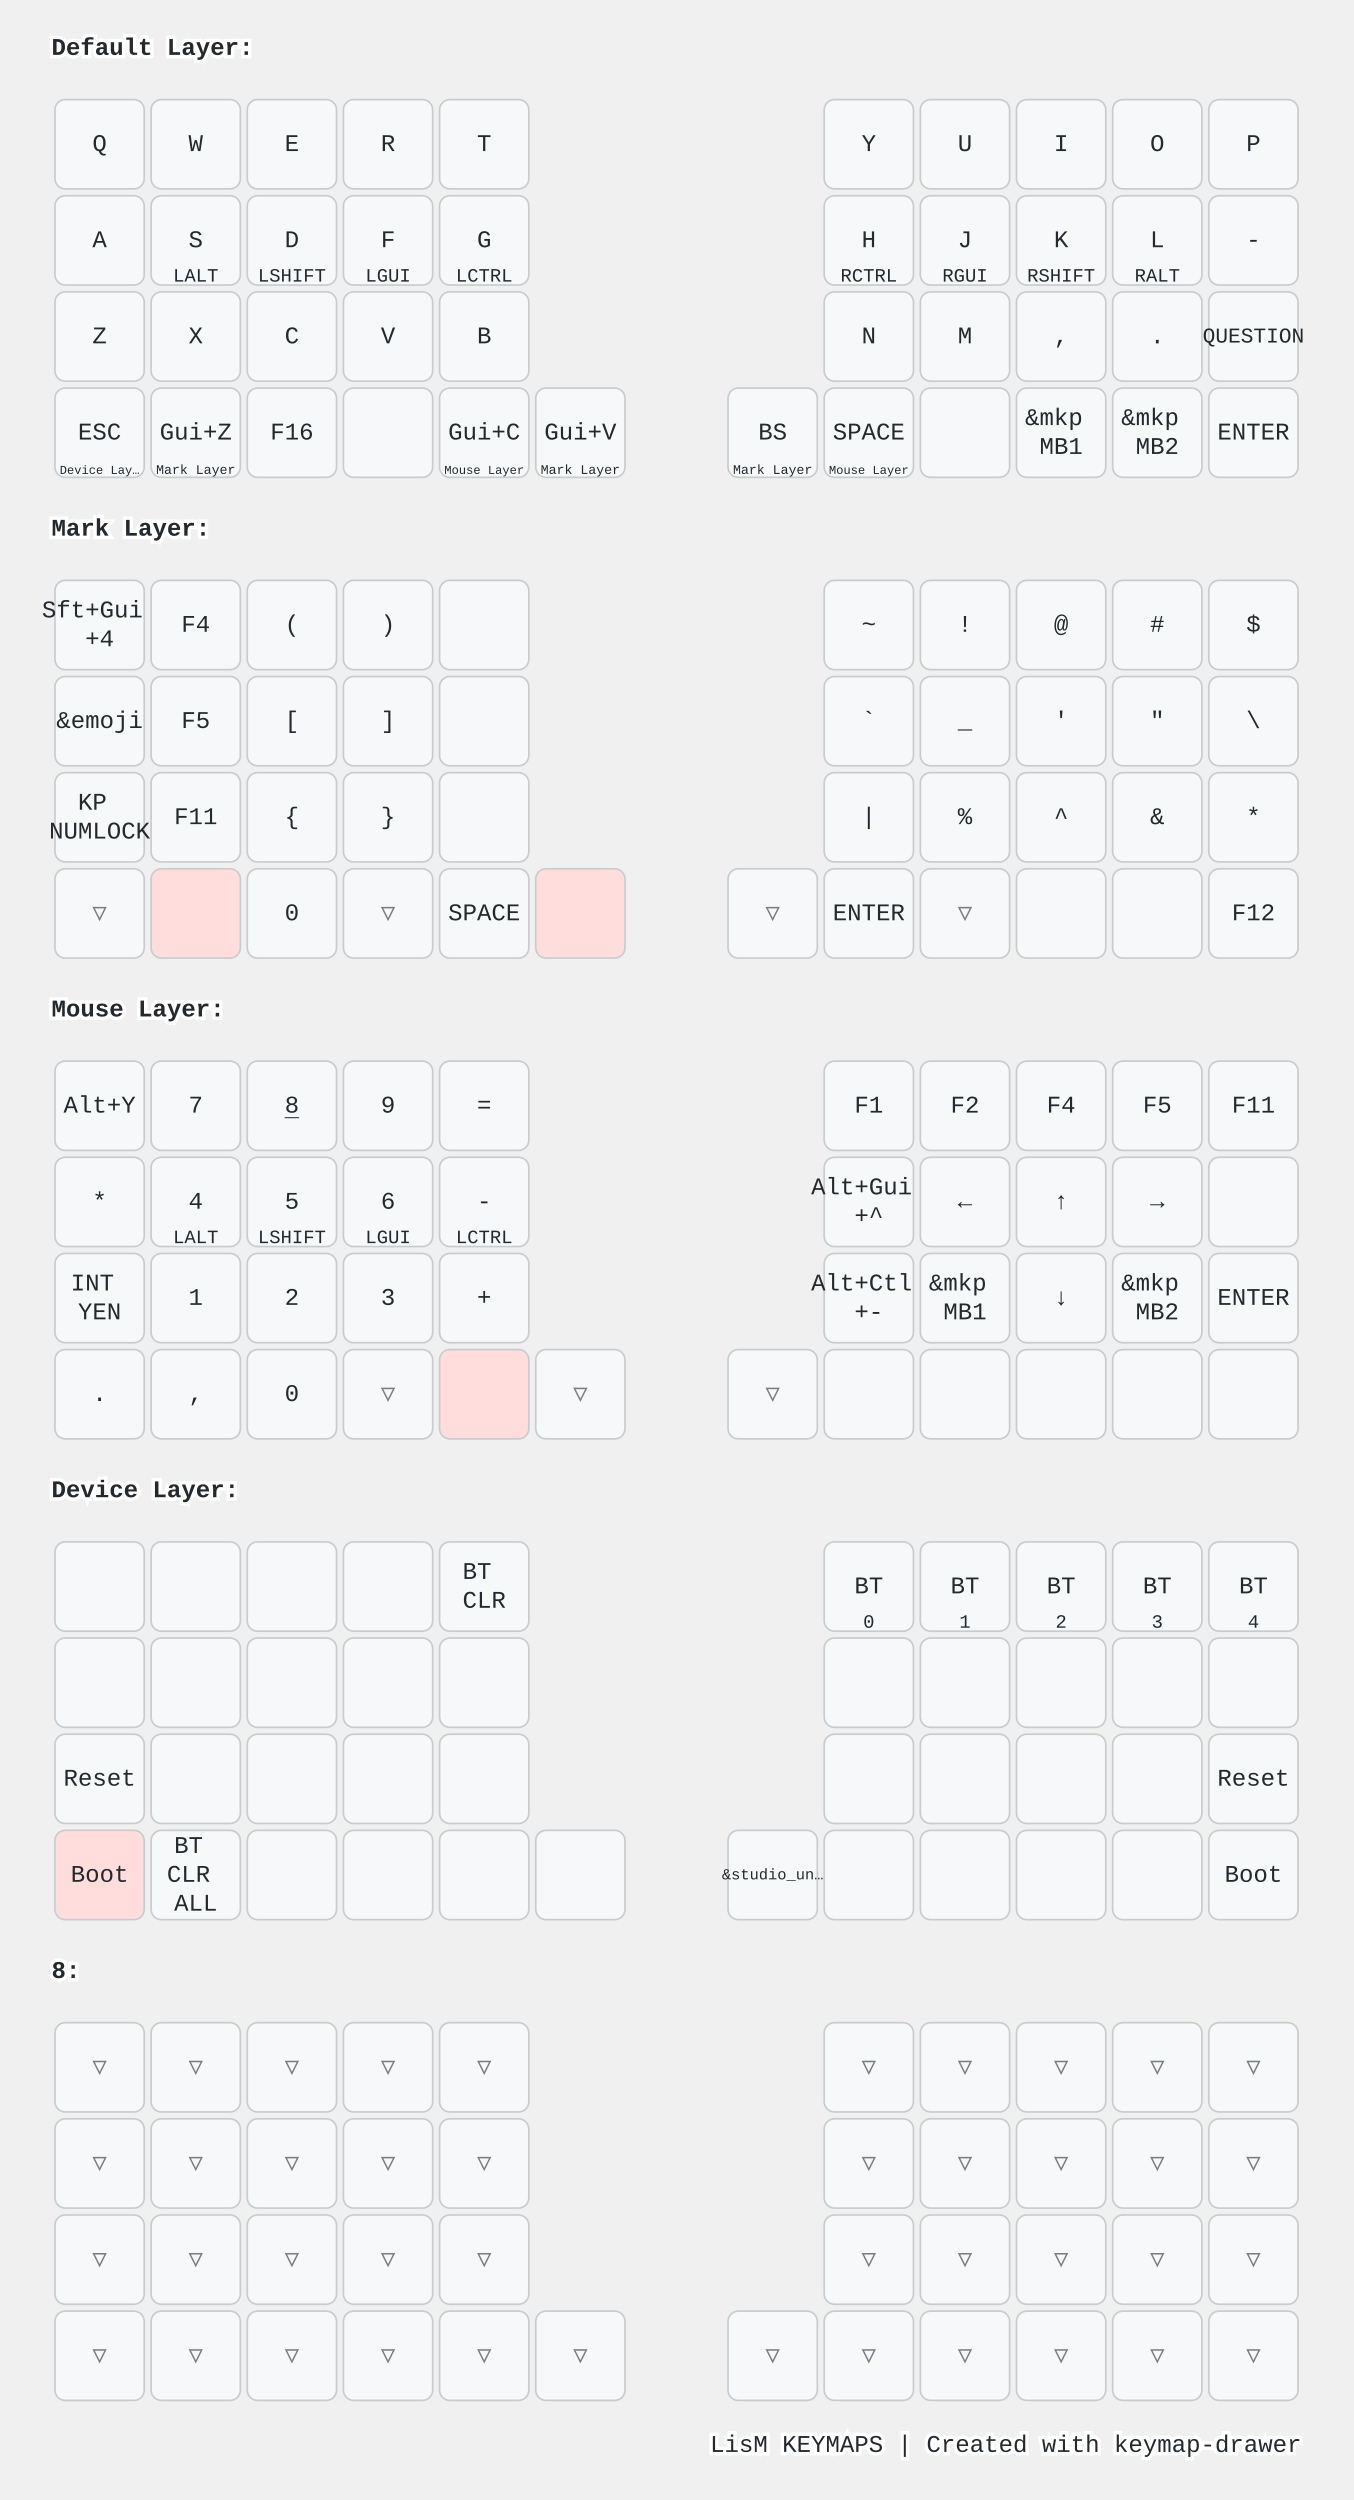
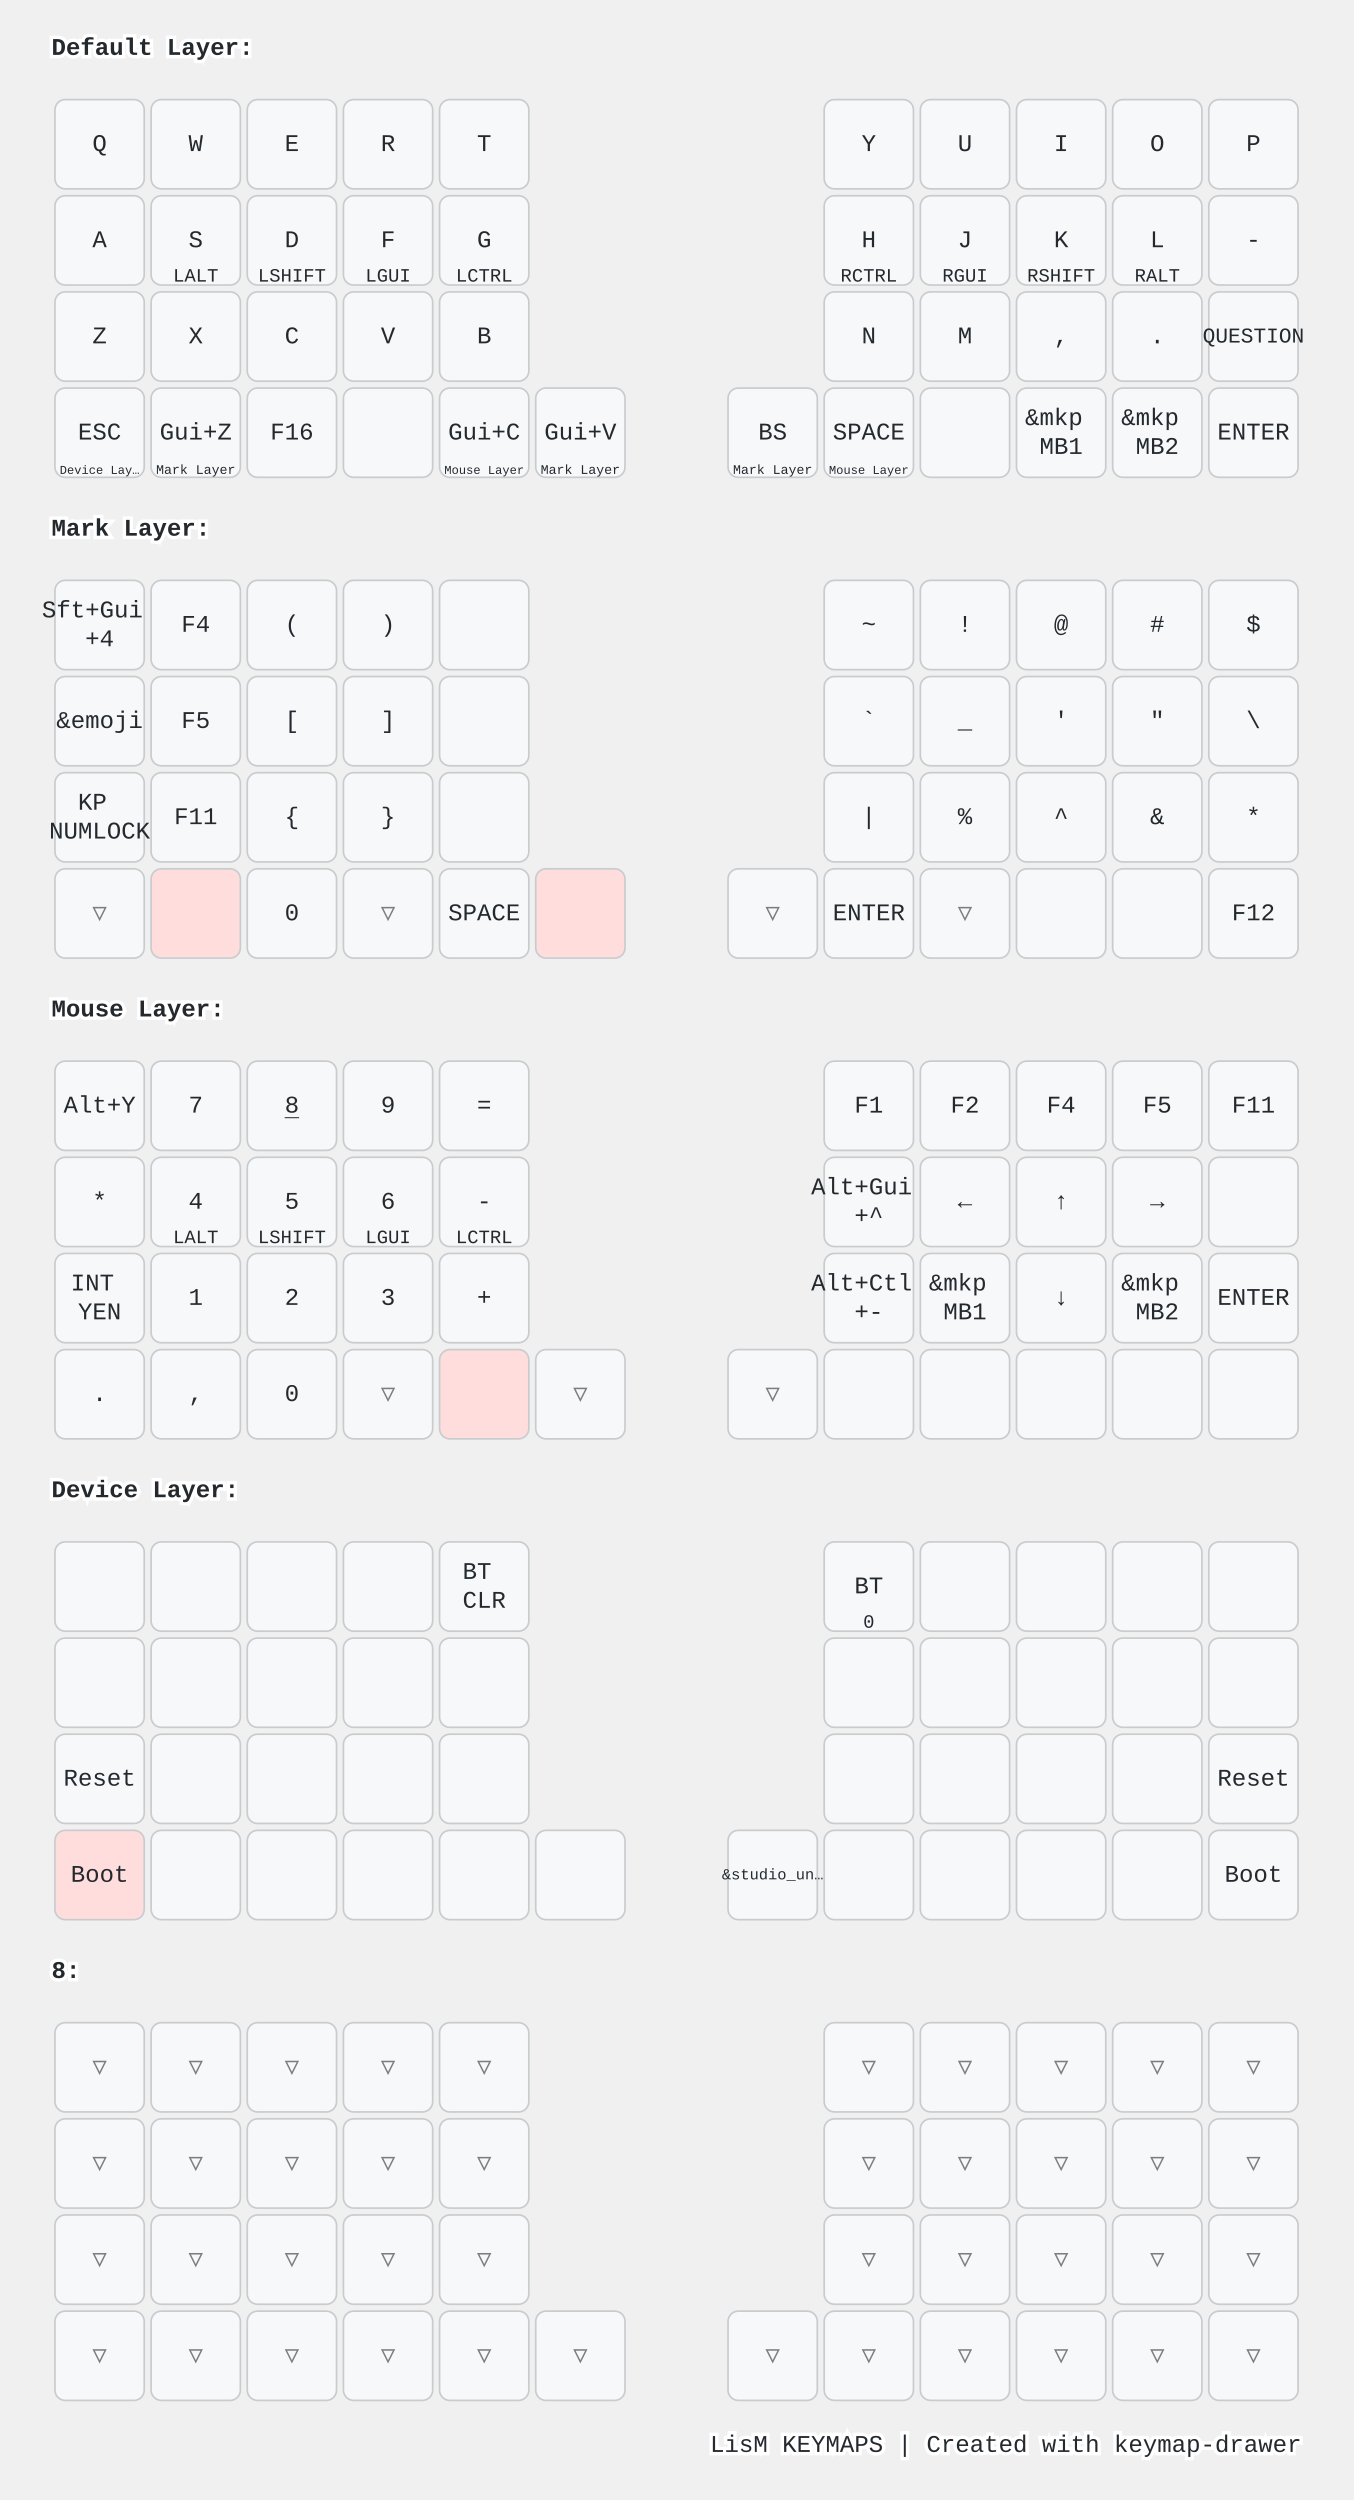
<svg xmlns="http://www.w3.org/2000/svg" width="788" height="1456" viewBox="0 0 788 1456" class="keymap">
  <style>/* inherit to force styles through use tags */
svg path {
    fill: inherit;
}

/* font and background color specifications */
svg.keymap {
    font-family: SFMono-Regular,Consolas,Liberation Mono,Menlo,monospace;
    font-size: 14px;
    font-kerning: normal;
    text-rendering: optimizeLegibility;
    fill: #24292e;
}

/* default key styling */
rect.key {
    fill: #f6f8fa;
}

rect.key, rect.combo {
    stroke: #c9cccf;
    stroke-width: 1;
}

/* default key side styling, only used is draw_key_sides is set */
rect.side {
    filter: brightness(90%);
}

/* color accent for combo boxes */
rect.combo, rect.combo-separate {
    fill: #cdf;
}

/* color accent for held keys */
rect.held, rect.combo.held {
    fill: #fdd;
}

/* color accent for ghost (optional) keys */
rect.ghost, rect.combo.ghost {
    stroke-dasharray: 4, 4;
    stroke-width: 2;
}

text {
    text-anchor: middle;
    dominant-baseline: middle;
}

/* styling for layer labels */
text.label {
    font-weight: bold;
    text-anchor: start;
    stroke: white;
    stroke-width: 4;
    paint-order: stroke;
}

/* styling for optional footer */
text.footer {
    text-anchor: end;
    dominant-baseline: auto;
    stroke: white;
    stroke-width: 4;
    paint-order: stroke;
}

/* styling for combo tap, and key non-tap label text */
text.combo, text.hold, text.shifted, text.left, text.right, text.tl, text.tr, text.bl, text.br {
    font-size: 11px;
}

text.hold, text.bl, text.br {
    text-anchor: middle;
    dominant-baseline: auto;
}

text.shifted, text.tl, text.tr {
    text-anchor: middle;
    dominant-baseline: hanging;
}

text.left, text.tl, text.bl {
    text-anchor: start;
}

text.right, text.tr, text.br {
    text-anchor: end;
}

text.layer-activator {
    text-decoration: underline;
}

/* styling for hold/shifted label text in combo box */
text.combo.hold, text.combo.shifted, text.combo.left, text.combo.right {
    font-size: 8px;
}

/* lighter symbol for transparent keys */
text.trans {
    fill: #7b7e81;
}

/* styling for combo dendrons */
path.combo {
    stroke-width: 1;
    stroke: gray;
    fill: none;
}

/* Start Tabler Icons Cleanup */
/* cannot use height/width with glyphs */
.icon-tabler &gt; path {
    fill: inherit;
    stroke: inherit;
    stroke-width: 2;
}
/* hide tabler's default box */
.icon-tabler &gt; path[stroke="none"][fill="none"] {
    visibility: hidden;
}
/* End Tabler Icons Cleanup */

@media (prefers-color-scheme: dark) {
svg.keymap { fill: #d1d6db; }
rect.key { fill: #3f4750; }
rect.key, rect.combo { stroke: #60666c; }
rect.combo, rect.combo-separate { fill: #1f3d7a; }
rect.held, rect.combo.held { fill: #854747; }
text.label, text.footer { stroke: black; }
text.trans { fill: #7e8184; }
path.combo { stroke: #7f7f7f; }

}</style>
  <g transform="translate(30, 0)" class="layer-Default Layer">
    <text x="0" y="28" class="label" id="Default-Layer">Default Layer:</text>
    <g transform="translate(0, 56)">
      <g transform="translate(28, 28)" class="key keypos-0">
        <rect rx="6" ry="6" x="-26" y="-26" width="52" height="52" class="key" />
        <text x="0" y="0" class="key tap">Q</text>
      </g>
      <g transform="translate(84, 28)" class="key keypos-1">
        <rect rx="6" ry="6" x="-26" y="-26" width="52" height="52" class="key" />
        <text x="0" y="0" class="key tap">W</text>
      </g>
      <g transform="translate(140, 28)" class="key keypos-2">
        <rect rx="6" ry="6" x="-26" y="-26" width="52" height="52" class="key" />
        <text x="0" y="0" class="key tap">E</text>
      </g>
      <g transform="translate(196, 28)" class="key keypos-3">
        <rect rx="6" ry="6" x="-26" y="-26" width="52" height="52" class="key" />
        <text x="0" y="0" class="key tap">R</text>
      </g>
      <g transform="translate(252, 28)" class="key keypos-4">
        <rect rx="6" ry="6" x="-26" y="-26" width="52" height="52" class="key" />
        <text x="0" y="0" class="key tap">T</text>
      </g>
      <g transform="translate(476, 28)" class="key keypos-5">
        <rect rx="6" ry="6" x="-26" y="-26" width="52" height="52" class="key" />
        <text x="0" y="0" class="key tap">Y</text>
      </g>
      <g transform="translate(532, 28)" class="key keypos-6">
        <rect rx="6" ry="6" x="-26" y="-26" width="52" height="52" class="key" />
        <text x="0" y="0" class="key tap">U</text>
      </g>
      <g transform="translate(588, 28)" class="key keypos-7">
        <rect rx="6" ry="6" x="-26" y="-26" width="52" height="52" class="key" />
        <text x="0" y="0" class="key tap">I</text>
      </g>
      <g transform="translate(644, 28)" class="key keypos-8">
        <rect rx="6" ry="6" x="-26" y="-26" width="52" height="52" class="key" />
        <text x="0" y="0" class="key tap">O</text>
      </g>
      <g transform="translate(700, 28)" class="key keypos-9">
        <rect rx="6" ry="6" x="-26" y="-26" width="52" height="52" class="key" />
        <text x="0" y="0" class="key tap">P</text>
      </g>
      <g transform="translate(28, 84)" class="key keypos-10">
        <rect rx="6" ry="6" x="-26" y="-26" width="52" height="52" class="key" />
        <text x="0" y="0" class="key tap">A</text>
      </g>
      <g transform="translate(84, 84)" class="key keypos-11">
        <rect rx="6" ry="6" x="-26" y="-26" width="52" height="52" class="key" />
        <text x="0" y="0" class="key tap">S</text>
        <text x="0" y="24" class="key hold">LALT</text>
      </g>
      <g transform="translate(140, 84)" class="key keypos-12">
        <rect rx="6" ry="6" x="-26" y="-26" width="52" height="52" class="key" />
        <text x="0" y="0" class="key tap">D</text>
        <text x="0" y="24" class="key hold">LSHIFT</text>
      </g>
      <g transform="translate(196, 84)" class="key keypos-13">
        <rect rx="6" ry="6" x="-26" y="-26" width="52" height="52" class="key" />
        <text x="0" y="0" class="key tap">F</text>
        <text x="0" y="24" class="key hold">LGUI</text>
      </g>
      <g transform="translate(252, 84)" class="key keypos-14">
        <rect rx="6" ry="6" x="-26" y="-26" width="52" height="52" class="key" />
        <text x="0" y="0" class="key tap">G</text>
        <text x="0" y="24" class="key hold">LCTRL</text>
      </g>
      <g transform="translate(476, 84)" class="key keypos-15">
        <rect rx="6" ry="6" x="-26" y="-26" width="52" height="52" class="key" />
        <text x="0" y="0" class="key tap">H</text>
        <text x="0" y="24" class="key hold">RCTRL</text>
      </g>
      <g transform="translate(532, 84)" class="key keypos-16">
        <rect rx="6" ry="6" x="-26" y="-26" width="52" height="52" class="key" />
        <text x="0" y="0" class="key tap">J</text>
        <text x="0" y="24" class="key hold">RGUI</text>
      </g>
      <g transform="translate(588, 84)" class="key keypos-17">
        <rect rx="6" ry="6" x="-26" y="-26" width="52" height="52" class="key" />
        <text x="0" y="0" class="key tap">K</text>
        <text x="0" y="24" class="key hold">RSHIFT</text>
      </g>
      <g transform="translate(644, 84)" class="key keypos-18">
        <rect rx="6" ry="6" x="-26" y="-26" width="52" height="52" class="key" />
        <text x="0" y="0" class="key tap">L</text>
        <text x="0" y="24" class="key hold">RALT</text>
      </g>
      <g transform="translate(700, 84)" class="key keypos-19">
        <rect rx="6" ry="6" x="-26" y="-26" width="52" height="52" class="key" />
        <text x="0" y="0" class="key tap">-</text>
      </g>
      <g transform="translate(28, 140)" class="key keypos-20">
        <rect rx="6" ry="6" x="-26" y="-26" width="52" height="52" class="key" />
        <text x="0" y="0" class="key tap">Z</text>
      </g>
      <g transform="translate(84, 140)" class="key keypos-21">
        <rect rx="6" ry="6" x="-26" y="-26" width="52" height="52" class="key" />
        <text x="0" y="0" class="key tap">X</text>
      </g>
      <g transform="translate(140, 140)" class="key keypos-22">
        <rect rx="6" ry="6" x="-26" y="-26" width="52" height="52" class="key" />
        <text x="0" y="0" class="key tap">C</text>
      </g>
      <g transform="translate(196, 140)" class="key keypos-23">
        <rect rx="6" ry="6" x="-26" y="-26" width="52" height="52" class="key" />
        <text x="0" y="0" class="key tap">V</text>
      </g>
      <g transform="translate(252, 140)" class="key keypos-24">
        <rect rx="6" ry="6" x="-26" y="-26" width="52" height="52" class="key" />
        <text x="0" y="0" class="key tap">B</text>
      </g>
      <g transform="translate(476, 140)" class="key keypos-25">
        <rect rx="6" ry="6" x="-26" y="-26" width="52" height="52" class="key" />
        <text x="0" y="0" class="key tap">N</text>
      </g>
      <g transform="translate(532, 140)" class="key keypos-26">
        <rect rx="6" ry="6" x="-26" y="-26" width="52" height="52" class="key" />
        <text x="0" y="0" class="key tap">M</text>
      </g>
      <g transform="translate(588, 140)" class="key keypos-27">
        <rect rx="6" ry="6" x="-26" y="-26" width="52" height="52" class="key" />
        <text x="0" y="0" class="key tap">,</text>
      </g>
      <g transform="translate(644, 140)" class="key keypos-28">
        <rect rx="6" ry="6" x="-26" y="-26" width="52" height="52" class="key" />
        <text x="0" y="0" class="key tap">.</text>
      </g>
      <g transform="translate(700, 140)" class="key keypos-29">
        <rect rx="6" ry="6" x="-26" y="-26" width="52" height="52" class="key" />
        <text x="0" y="0" class="key tap">
          <tspan style="font-size: 88%">QUESTION</tspan>
        </text>
      </g>
      <g transform="translate(28, 196)" class="key keypos-30">
        <rect rx="6" ry="6" x="-26" y="-26" width="52" height="52" class="key" />
        <text x="0" y="0" class="key tap">ESC</text>
        <a href="#Device-Layer">
          <text x="0" y="24" class="key hold layer-activator">
            <tspan style="font-size: 64%">Device Lay…</tspan>
          </text>
        </a>
      </g>
      <g transform="translate(84, 196)" class="key keypos-31">
        <rect rx="6" ry="6" x="-26" y="-26" width="52" height="52" class="key" />
        <text x="0" y="0" class="key tap">Gui+Z</text>
        <a href="#Mark-Layer">
          <text x="0" y="24" class="key hold layer-activator">
            <tspan style="font-size: 70%">Mark Layer</tspan>
          </text>
        </a>
      </g>
      <g transform="translate(140, 196)" class="key keypos-32">
        <rect rx="6" ry="6" x="-26" y="-26" width="52" height="52" class="key" />
        <text x="0" y="0" class="key tap">F16</text>
      </g>
      <g transform="translate(196, 196)" class="key keypos-33">
        <rect rx="6" ry="6" x="-26" y="-26" width="52" height="52" class="key" />
      </g>
      <g transform="translate(252, 196)" class="key keypos-34">
        <rect rx="6" ry="6" x="-26" y="-26" width="52" height="52" class="key" />
        <text x="0" y="0" class="key tap">Gui+C</text>
        <a href="#Mouse-Layer">
          <text x="0" y="24" class="key hold layer-activator">
            <tspan style="font-size: 64%">Mouse Layer</tspan>
          </text>
        </a>
      </g>
      <g transform="translate(308, 196)" class="key keypos-35">
        <rect rx="6" ry="6" x="-26" y="-26" width="52" height="52" class="key" />
        <text x="0" y="0" class="key tap">Gui+V</text>
        <a href="#Mark-Layer">
          <text x="0" y="24" class="key hold layer-activator">
            <tspan style="font-size: 70%">Mark Layer</tspan>
          </text>
        </a>
      </g>
      <g transform="translate(420, 196)" class="key keypos-36">
        <rect rx="6" ry="6" x="-26" y="-26" width="52" height="52" class="key" />
        <text x="0" y="0" class="key tap">BS</text>
        <a href="#Mark-Layer">
          <text x="0" y="24" class="key hold layer-activator">
            <tspan style="font-size: 70%">Mark Layer</tspan>
          </text>
        </a>
      </g>
      <g transform="translate(476, 196)" class="key keypos-37">
        <rect rx="6" ry="6" x="-26" y="-26" width="52" height="52" class="key" />
        <text x="0" y="0" class="key tap">SPACE</text>
        <a href="#Mouse-Layer">
          <text x="0" y="24" class="key hold layer-activator">
            <tspan style="font-size: 64%">Mouse Layer</tspan>
          </text>
        </a>
      </g>
      <g transform="translate(532, 196)" class="key keypos-38">
        <rect rx="6" ry="6" x="-26" y="-26" width="52" height="52" class="key" />
      </g>
      <g transform="translate(588, 196)" class="key keypos-39">
        <rect rx="6" ry="6" x="-26" y="-26" width="52" height="52" class="key" />
        <text x="0" y="0" class="key tap">
          <tspan x="0" dy="-0.6em">&amp;mkp</tspan>
          <tspan x="0" dy="1.2em">MB1</tspan>
        </text>
      </g>
      <g transform="translate(644, 196)" class="key keypos-40">
        <rect rx="6" ry="6" x="-26" y="-26" width="52" height="52" class="key" />
        <text x="0" y="0" class="key tap">
          <tspan x="0" dy="-0.6em">&amp;mkp</tspan>
          <tspan x="0" dy="1.2em">MB2</tspan>
        </text>
      </g>
      <g transform="translate(700, 196)" class="key keypos-41">
        <rect rx="6" ry="6" x="-26" y="-26" width="52" height="52" class="key" />
        <text x="0" y="0" class="key tap">ENTER</text>
      </g>
    </g>
  </g>
  <g transform="translate(30, 280)" class="layer-Mark Layer">
    <text x="0" y="28" class="label" id="Mark-Layer">Mark Layer:</text>
    <g transform="translate(0, 56)">
      <g transform="translate(28, 28)" class="key keypos-0">
        <rect rx="6" ry="6" x="-26" y="-26" width="52" height="52" class="key" />
        <text x="0" y="0" class="key tap">
          <tspan x="0" dy="-0.6em">Sft+Gui</tspan>
          <tspan x="0" dy="1.2em">+4</tspan>
        </text>
      </g>
      <g transform="translate(84, 28)" class="key keypos-1">
        <rect rx="6" ry="6" x="-26" y="-26" width="52" height="52" class="key" />
        <text x="0" y="0" class="key tap">F4</text>
      </g>
      <g transform="translate(140, 28)" class="key keypos-2">
        <rect rx="6" ry="6" x="-26" y="-26" width="52" height="52" class="key" />
        <text x="0" y="0" class="key tap">(</text>
      </g>
      <g transform="translate(196, 28)" class="key keypos-3">
        <rect rx="6" ry="6" x="-26" y="-26" width="52" height="52" class="key" />
        <text x="0" y="0" class="key tap">)</text>
      </g>
      <g transform="translate(252, 28)" class="key keypos-4">
        <rect rx="6" ry="6" x="-26" y="-26" width="52" height="52" class="key" />
      </g>
      <g transform="translate(476, 28)" class="key keypos-5">
        <rect rx="6" ry="6" x="-26" y="-26" width="52" height="52" class="key" />
        <text x="0" y="0" class="key tap">~</text>
      </g>
      <g transform="translate(532, 28)" class="key keypos-6">
        <rect rx="6" ry="6" x="-26" y="-26" width="52" height="52" class="key" />
        <text x="0" y="0" class="key tap">!</text>
      </g>
      <g transform="translate(588, 28)" class="key keypos-7">
        <rect rx="6" ry="6" x="-26" y="-26" width="52" height="52" class="key" />
        <text x="0" y="0" class="key tap">@</text>
      </g>
      <g transform="translate(644, 28)" class="key keypos-8">
        <rect rx="6" ry="6" x="-26" y="-26" width="52" height="52" class="key" />
        <text x="0" y="0" class="key tap">#</text>
      </g>
      <g transform="translate(700, 28)" class="key keypos-9">
        <rect rx="6" ry="6" x="-26" y="-26" width="52" height="52" class="key" />
        <text x="0" y="0" class="key tap">$</text>
      </g>
      <g transform="translate(28, 84)" class="key keypos-10">
        <rect rx="6" ry="6" x="-26" y="-26" width="52" height="52" class="key" />
        <text x="0" y="0" class="key tap">&amp;emoji</text>
      </g>
      <g transform="translate(84, 84)" class="key keypos-11">
        <rect rx="6" ry="6" x="-26" y="-26" width="52" height="52" class="key" />
        <text x="0" y="0" class="key tap">F5</text>
      </g>
      <g transform="translate(140, 84)" class="key keypos-12">
        <rect rx="6" ry="6" x="-26" y="-26" width="52" height="52" class="key" />
        <text x="0" y="0" class="key tap">[</text>
      </g>
      <g transform="translate(196, 84)" class="key keypos-13">
        <rect rx="6" ry="6" x="-26" y="-26" width="52" height="52" class="key" />
        <text x="0" y="0" class="key tap">]</text>
      </g>
      <g transform="translate(252, 84)" class="key keypos-14">
        <rect rx="6" ry="6" x="-26" y="-26" width="52" height="52" class="key" />
      </g>
      <g transform="translate(476, 84)" class="key keypos-15">
        <rect rx="6" ry="6" x="-26" y="-26" width="52" height="52" class="key" />
        <text x="0" y="0" class="key tap">`</text>
      </g>
      <g transform="translate(532, 84)" class="key keypos-16">
        <rect rx="6" ry="6" x="-26" y="-26" width="52" height="52" class="key" />
        <text x="0" y="0" class="key tap">_</text>
      </g>
      <g transform="translate(588, 84)" class="key keypos-17">
        <rect rx="6" ry="6" x="-26" y="-26" width="52" height="52" class="key" />
        <text x="0" y="0" class="key tap">'</text>
      </g>
      <g transform="translate(644, 84)" class="key keypos-18">
        <rect rx="6" ry="6" x="-26" y="-26" width="52" height="52" class="key" />
        <text x="0" y="0" class="key tap">"</text>
      </g>
      <g transform="translate(700, 84)" class="key keypos-19">
        <rect rx="6" ry="6" x="-26" y="-26" width="52" height="52" class="key" />
        <text x="0" y="0" class="key tap">\</text>
      </g>
      <g transform="translate(28, 140)" class="key keypos-20">
        <rect rx="6" ry="6" x="-26" y="-26" width="52" height="52" class="key" />
        <text x="0" y="0" class="key tap">
          <tspan x="0" dy="-0.6em">KP</tspan>
          <tspan x="0" dy="1.2em">NUMLOCK</tspan>
        </text>
      </g>
      <g transform="translate(84, 140)" class="key keypos-21">
        <rect rx="6" ry="6" x="-26" y="-26" width="52" height="52" class="key" />
        <text x="0" y="0" class="key tap">F11</text>
      </g>
      <g transform="translate(140, 140)" class="key keypos-22">
        <rect rx="6" ry="6" x="-26" y="-26" width="52" height="52" class="key" />
        <text x="0" y="0" class="key tap">{</text>
      </g>
      <g transform="translate(196, 140)" class="key keypos-23">
        <rect rx="6" ry="6" x="-26" y="-26" width="52" height="52" class="key" />
        <text x="0" y="0" class="key tap">}</text>
      </g>
      <g transform="translate(252, 140)" class="key keypos-24">
        <rect rx="6" ry="6" x="-26" y="-26" width="52" height="52" class="key" />
      </g>
      <g transform="translate(476, 140)" class="key keypos-25">
        <rect rx="6" ry="6" x="-26" y="-26" width="52" height="52" class="key" />
        <text x="0" y="0" class="key tap">|</text>
      </g>
      <g transform="translate(532, 140)" class="key keypos-26">
        <rect rx="6" ry="6" x="-26" y="-26" width="52" height="52" class="key" />
        <text x="0" y="0" class="key tap">%</text>
      </g>
      <g transform="translate(588, 140)" class="key keypos-27">
        <rect rx="6" ry="6" x="-26" y="-26" width="52" height="52" class="key" />
        <text x="0" y="0" class="key tap">^</text>
      </g>
      <g transform="translate(644, 140)" class="key keypos-28">
        <rect rx="6" ry="6" x="-26" y="-26" width="52" height="52" class="key" />
        <text x="0" y="0" class="key tap">&amp;</text>
      </g>
      <g transform="translate(700, 140)" class="key keypos-29">
        <rect rx="6" ry="6" x="-26" y="-26" width="52" height="52" class="key" />
        <text x="0" y="0" class="key tap">*</text>
      </g>
      <g transform="translate(28, 196)" class="key trans keypos-30">
        <rect rx="6" ry="6" x="-26" y="-26" width="52" height="52" class="key trans" />
        <text x="0" y="0" class="key trans tap">▽</text>
      </g>
      <g transform="translate(84, 196)" class="key held keypos-31">
        <rect rx="6" ry="6" x="-26" y="-26" width="52" height="52" class="key held" />
      </g>
      <g transform="translate(140, 196)" class="key keypos-32">
        <rect rx="6" ry="6" x="-26" y="-26" width="52" height="52" class="key" />
        <text x="0" y="0" class="key tap">0</text>
      </g>
      <g transform="translate(196, 196)" class="key trans keypos-33">
        <rect rx="6" ry="6" x="-26" y="-26" width="52" height="52" class="key trans" />
        <text x="0" y="0" class="key trans tap">▽</text>
      </g>
      <g transform="translate(252, 196)" class="key keypos-34">
        <rect rx="6" ry="6" x="-26" y="-26" width="52" height="52" class="key" />
        <text x="0" y="0" class="key tap">SPACE</text>
      </g>
      <g transform="translate(308, 196)" class="key held keypos-35">
        <rect rx="6" ry="6" x="-26" y="-26" width="52" height="52" class="key held" />
      </g>
      <g transform="translate(420, 196)" class="key trans keypos-36">
        <rect rx="6" ry="6" x="-26" y="-26" width="52" height="52" class="key trans" />
        <text x="0" y="0" class="key trans tap">▽</text>
      </g>
      <g transform="translate(476, 196)" class="key keypos-37">
        <rect rx="6" ry="6" x="-26" y="-26" width="52" height="52" class="key" />
        <text x="0" y="0" class="key tap">ENTER</text>
      </g>
      <g transform="translate(532, 196)" class="key trans keypos-38">
        <rect rx="6" ry="6" x="-26" y="-26" width="52" height="52" class="key trans" />
        <text x="0" y="0" class="key trans tap">▽</text>
      </g>
      <g transform="translate(588, 196)" class="key keypos-39">
        <rect rx="6" ry="6" x="-26" y="-26" width="52" height="52" class="key" />
      </g>
      <g transform="translate(644, 196)" class="key keypos-40">
        <rect rx="6" ry="6" x="-26" y="-26" width="52" height="52" class="key" />
      </g>
      <g transform="translate(700, 196)" class="key keypos-41">
        <rect rx="6" ry="6" x="-26" y="-26" width="52" height="52" class="key" />
        <text x="0" y="0" class="key tap">F12</text>
      </g>
    </g>
  </g>
  <g transform="translate(30, 560)" class="layer-Mouse Layer">
    <text x="0" y="28" class="label" id="Mouse-Layer">Mouse Layer:</text>
    <g transform="translate(0, 56)">
      <g transform="translate(28, 28)" class="key keypos-0">
        <rect rx="6" ry="6" x="-26" y="-26" width="52" height="52" class="key" />
        <text x="0" y="0" class="key tap">Alt+Y</text>
      </g>
      <g transform="translate(84, 28)" class="key keypos-1">
        <rect rx="6" ry="6" x="-26" y="-26" width="52" height="52" class="key" />
        <text x="0" y="0" class="key tap">7</text>
      </g>
      <g transform="translate(140, 28)" class="key keypos-2">
        <rect rx="6" ry="6" x="-26" y="-26" width="52" height="52" class="key" />
        <a href="#x_x">
          <text x="0" y="0" class="key tap layer-activator">8</text>
        </a>
      </g>
      <g transform="translate(196, 28)" class="key keypos-3">
        <rect rx="6" ry="6" x="-26" y="-26" width="52" height="52" class="key" />
        <text x="0" y="0" class="key tap">9</text>
      </g>
      <g transform="translate(252, 28)" class="key keypos-4">
        <rect rx="6" ry="6" x="-26" y="-26" width="52" height="52" class="key" />
        <text x="0" y="0" class="key tap">=</text>
      </g>
      <g transform="translate(476, 28)" class="key keypos-5">
        <rect rx="6" ry="6" x="-26" y="-26" width="52" height="52" class="key" />
        <text x="0" y="0" class="key tap">F1</text>
      </g>
      <g transform="translate(532, 28)" class="key keypos-6">
        <rect rx="6" ry="6" x="-26" y="-26" width="52" height="52" class="key" />
        <text x="0" y="0" class="key tap">F2</text>
      </g>
      <g transform="translate(588, 28)" class="key keypos-7">
        <rect rx="6" ry="6" x="-26" y="-26" width="52" height="52" class="key" />
        <text x="0" y="0" class="key tap">F4</text>
      </g>
      <g transform="translate(644, 28)" class="key keypos-8">
        <rect rx="6" ry="6" x="-26" y="-26" width="52" height="52" class="key" />
        <text x="0" y="0" class="key tap">F5</text>
      </g>
      <g transform="translate(700, 28)" class="key keypos-9">
        <rect rx="6" ry="6" x="-26" y="-26" width="52" height="52" class="key" />
        <text x="0" y="0" class="key tap">F11</text>
      </g>
      <g transform="translate(28, 84)" class="key keypos-10">
        <rect rx="6" ry="6" x="-26" y="-26" width="52" height="52" class="key" />
        <text x="0" y="0" class="key tap">*</text>
      </g>
      <g transform="translate(84, 84)" class="key keypos-11">
        <rect rx="6" ry="6" x="-26" y="-26" width="52" height="52" class="key" />
        <text x="0" y="0" class="key tap">4</text>
        <text x="0" y="24" class="key hold">LALT</text>
      </g>
      <g transform="translate(140, 84)" class="key keypos-12">
        <rect rx="6" ry="6" x="-26" y="-26" width="52" height="52" class="key" />
        <text x="0" y="0" class="key tap">5</text>
        <text x="0" y="24" class="key hold">LSHIFT</text>
      </g>
      <g transform="translate(196, 84)" class="key keypos-13">
        <rect rx="6" ry="6" x="-26" y="-26" width="52" height="52" class="key" />
        <text x="0" y="0" class="key tap">6</text>
        <text x="0" y="24" class="key hold">LGUI</text>
      </g>
      <g transform="translate(252, 84)" class="key keypos-14">
        <rect rx="6" ry="6" x="-26" y="-26" width="52" height="52" class="key" />
        <text x="0" y="0" class="key tap">-</text>
        <text x="0" y="24" class="key hold">LCTRL</text>
      </g>
      <g transform="translate(476, 84)" class="key keypos-15">
        <rect rx="6" ry="6" x="-26" y="-26" width="52" height="52" class="key" />
        <text x="0" y="0" class="key tap">
          <tspan x="0" dy="-0.6em">Alt+Gui</tspan>
          <tspan x="0" dy="1.2em">+^</tspan>
        </text>
      </g>
      <g transform="translate(532, 84)" class="key keypos-16">
        <rect rx="6" ry="6" x="-26" y="-26" width="52" height="52" class="key" />
        <text x="0" y="0" class="key tap">←</text>
      </g>
      <g transform="translate(588, 84)" class="key keypos-17">
        <rect rx="6" ry="6" x="-26" y="-26" width="52" height="52" class="key" />
        <text x="0" y="0" class="key tap">↑</text>
      </g>
      <g transform="translate(644, 84)" class="key keypos-18">
        <rect rx="6" ry="6" x="-26" y="-26" width="52" height="52" class="key" />
        <text x="0" y="0" class="key tap">→</text>
      </g>
      <g transform="translate(700, 84)" class="key keypos-19">
        <rect rx="6" ry="6" x="-26" y="-26" width="52" height="52" class="key" />
      </g>
      <g transform="translate(28, 140)" class="key keypos-20">
        <rect rx="6" ry="6" x="-26" y="-26" width="52" height="52" class="key" />
        <text x="0" y="0" class="key tap">
          <tspan x="0" dy="-0.6em">INT</tspan>
          <tspan x="0" dy="1.2em">YEN</tspan>
        </text>
      </g>
      <g transform="translate(84, 140)" class="key keypos-21">
        <rect rx="6" ry="6" x="-26" y="-26" width="52" height="52" class="key" />
        <text x="0" y="0" class="key tap">1</text>
      </g>
      <g transform="translate(140, 140)" class="key keypos-22">
        <rect rx="6" ry="6" x="-26" y="-26" width="52" height="52" class="key" />
        <text x="0" y="0" class="key tap">2</text>
      </g>
      <g transform="translate(196, 140)" class="key keypos-23">
        <rect rx="6" ry="6" x="-26" y="-26" width="52" height="52" class="key" />
        <text x="0" y="0" class="key tap">3</text>
      </g>
      <g transform="translate(252, 140)" class="key keypos-24">
        <rect rx="6" ry="6" x="-26" y="-26" width="52" height="52" class="key" />
        <text x="0" y="0" class="key tap">+</text>
      </g>
      <g transform="translate(476, 140)" class="key keypos-25">
        <rect rx="6" ry="6" x="-26" y="-26" width="52" height="52" class="key" />
        <text x="0" y="0" class="key tap">
          <tspan x="0" dy="-0.6em">Alt+Ctl</tspan>
          <tspan x="0" dy="1.2em">+-</tspan>
        </text>
      </g>
      <g transform="translate(532, 140)" class="key keypos-26">
        <rect rx="6" ry="6" x="-26" y="-26" width="52" height="52" class="key" />
        <text x="0" y="0" class="key tap">
          <tspan x="0" dy="-0.6em">&amp;mkp</tspan>
          <tspan x="0" dy="1.2em">MB1</tspan>
        </text>
      </g>
      <g transform="translate(588, 140)" class="key keypos-27">
        <rect rx="6" ry="6" x="-26" y="-26" width="52" height="52" class="key" />
        <text x="0" y="0" class="key tap">↓</text>
      </g>
      <g transform="translate(644, 140)" class="key keypos-28">
        <rect rx="6" ry="6" x="-26" y="-26" width="52" height="52" class="key" />
        <text x="0" y="0" class="key tap">
          <tspan x="0" dy="-0.6em">&amp;mkp</tspan>
          <tspan x="0" dy="1.2em">MB2</tspan>
        </text>
      </g>
      <g transform="translate(700, 140)" class="key keypos-29">
        <rect rx="6" ry="6" x="-26" y="-26" width="52" height="52" class="key" />
        <text x="0" y="0" class="key tap">ENTER</text>
      </g>
      <g transform="translate(28, 196)" class="key keypos-30">
        <rect rx="6" ry="6" x="-26" y="-26" width="52" height="52" class="key" />
        <text x="0" y="0" class="key tap">.</text>
      </g>
      <g transform="translate(84, 196)" class="key keypos-31">
        <rect rx="6" ry="6" x="-26" y="-26" width="52" height="52" class="key" />
        <text x="0" y="0" class="key tap">,</text>
      </g>
      <g transform="translate(140, 196)" class="key keypos-32">
        <rect rx="6" ry="6" x="-26" y="-26" width="52" height="52" class="key" />
        <text x="0" y="0" class="key tap">0</text>
      </g>
      <g transform="translate(196, 196)" class="key trans keypos-33">
        <rect rx="6" ry="6" x="-26" y="-26" width="52" height="52" class="key trans" />
        <text x="0" y="0" class="key trans tap">▽</text>
      </g>
      <g transform="translate(252, 196)" class="key held keypos-34">
        <rect rx="6" ry="6" x="-26" y="-26" width="52" height="52" class="key held" />
      </g>
      <g transform="translate(308, 196)" class="key trans keypos-35">
        <rect rx="6" ry="6" x="-26" y="-26" width="52" height="52" class="key trans" />
        <text x="0" y="0" class="key trans tap">▽</text>
      </g>
      <g transform="translate(420, 196)" class="key trans keypos-36">
        <rect rx="6" ry="6" x="-26" y="-26" width="52" height="52" class="key trans" />
        <text x="0" y="0" class="key trans tap">▽</text>
      </g>
      <g transform="translate(476, 196)" class="key keypos-37">
        <rect rx="6" ry="6" x="-26" y="-26" width="52" height="52" class="key" />
      </g>
      <g transform="translate(532, 196)" class="key keypos-38">
        <rect rx="6" ry="6" x="-26" y="-26" width="52" height="52" class="key" />
      </g>
      <g transform="translate(588, 196)" class="key keypos-39">
        <rect rx="6" ry="6" x="-26" y="-26" width="52" height="52" class="key" />
      </g>
      <g transform="translate(644, 196)" class="key keypos-40">
        <rect rx="6" ry="6" x="-26" y="-26" width="52" height="52" class="key" />
      </g>
      <g transform="translate(700, 196)" class="key keypos-41">
        <rect rx="6" ry="6" x="-26" y="-26" width="52" height="52" class="key" />
      </g>
    </g>
  </g>
  <g transform="translate(30, 840)" class="layer-Device Layer">
    <text x="0" y="28" class="label" id="Device-Layer">Device Layer:</text>
    <g transform="translate(0, 56)">
      <g transform="translate(28, 28)" class="key keypos-0">
        <rect rx="6" ry="6" x="-26" y="-26" width="52" height="52" class="key" />
      </g>
      <g transform="translate(84, 28)" class="key keypos-1">
        <rect rx="6" ry="6" x="-26" y="-26" width="52" height="52" class="key" />
      </g>
      <g transform="translate(140, 28)" class="key keypos-2">
        <rect rx="6" ry="6" x="-26" y="-26" width="52" height="52" class="key" />
      </g>
      <g transform="translate(196, 28)" class="key keypos-3">
        <rect rx="6" ry="6" x="-26" y="-26" width="52" height="52" class="key" />
      </g>
      <g transform="translate(252, 28)" class="key keypos-4">
        <rect rx="6" ry="6" x="-26" y="-26" width="52" height="52" class="key" />
        <text x="0" y="0" class="key tap">
          <tspan x="0" dy="-0.6em">BT</tspan>
          <tspan x="0" dy="1.2em">CLR</tspan>
        </text>
      </g>
      <g transform="translate(476, 28)" class="key keypos-5">
        <rect rx="6" ry="6" x="-26" y="-26" width="52" height="52" class="key" />
        <text x="0" y="0" class="key tap">BT</text>
        <text x="0" y="24" class="key hold">0</text>
      </g>
      <g transform="translate(532, 28)" class="key keypos-6">
        <rect rx="6" ry="6" x="-26" y="-26" width="52" height="52" class="key" />
-         <text x="0" y="0" class="key tap">BT</text>
-         <text x="0" y="24" class="key hold">1</text>
      </g>
      <g transform="translate(588, 28)" class="key keypos-7">
        <rect rx="6" ry="6" x="-26" y="-26" width="52" height="52" class="key" />
-         <text x="0" y="0" class="key tap">BT</text>
-         <text x="0" y="24" class="key hold">2</text>
      </g>
      <g transform="translate(644, 28)" class="key keypos-8">
        <rect rx="6" ry="6" x="-26" y="-26" width="52" height="52" class="key" />
-         <text x="0" y="0" class="key tap">BT</text>
-         <text x="0" y="24" class="key hold">3</text>
      </g>
      <g transform="translate(700, 28)" class="key keypos-9">
        <rect rx="6" ry="6" x="-26" y="-26" width="52" height="52" class="key" />
-         <text x="0" y="0" class="key tap">BT</text>
-         <text x="0" y="24" class="key hold">4</text>
      </g>
      <g transform="translate(28, 84)" class="key keypos-10">
        <rect rx="6" ry="6" x="-26" y="-26" width="52" height="52" class="key" />
      </g>
      <g transform="translate(84, 84)" class="key keypos-11">
        <rect rx="6" ry="6" x="-26" y="-26" width="52" height="52" class="key" />
      </g>
      <g transform="translate(140, 84)" class="key keypos-12">
        <rect rx="6" ry="6" x="-26" y="-26" width="52" height="52" class="key" />
      </g>
      <g transform="translate(196, 84)" class="key keypos-13">
        <rect rx="6" ry="6" x="-26" y="-26" width="52" height="52" class="key" />
      </g>
      <g transform="translate(252, 84)" class="key keypos-14">
        <rect rx="6" ry="6" x="-26" y="-26" width="52" height="52" class="key" />
      </g>
      <g transform="translate(476, 84)" class="key keypos-15">
        <rect rx="6" ry="6" x="-26" y="-26" width="52" height="52" class="key" />
      </g>
      <g transform="translate(532, 84)" class="key keypos-16">
        <rect rx="6" ry="6" x="-26" y="-26" width="52" height="52" class="key" />
      </g>
      <g transform="translate(588, 84)" class="key keypos-17">
        <rect rx="6" ry="6" x="-26" y="-26" width="52" height="52" class="key" />
      </g>
      <g transform="translate(644, 84)" class="key keypos-18">
        <rect rx="6" ry="6" x="-26" y="-26" width="52" height="52" class="key" />
      </g>
      <g transform="translate(700, 84)" class="key keypos-19">
        <rect rx="6" ry="6" x="-26" y="-26" width="52" height="52" class="key" />
      </g>
      <g transform="translate(28, 140)" class="key keypos-20">
        <rect rx="6" ry="6" x="-26" y="-26" width="52" height="52" class="key" />
        <text x="0" y="0" class="key tap">Reset</text>
      </g>
      <g transform="translate(84, 140)" class="key keypos-21">
        <rect rx="6" ry="6" x="-26" y="-26" width="52" height="52" class="key" />
      </g>
      <g transform="translate(140, 140)" class="key keypos-22">
        <rect rx="6" ry="6" x="-26" y="-26" width="52" height="52" class="key" />
      </g>
      <g transform="translate(196, 140)" class="key keypos-23">
        <rect rx="6" ry="6" x="-26" y="-26" width="52" height="52" class="key" />
      </g>
      <g transform="translate(252, 140)" class="key keypos-24">
        <rect rx="6" ry="6" x="-26" y="-26" width="52" height="52" class="key" />
      </g>
      <g transform="translate(476, 140)" class="key keypos-25">
        <rect rx="6" ry="6" x="-26" y="-26" width="52" height="52" class="key" />
      </g>
      <g transform="translate(532, 140)" class="key keypos-26">
        <rect rx="6" ry="6" x="-26" y="-26" width="52" height="52" class="key" />
      </g>
      <g transform="translate(588, 140)" class="key keypos-27">
        <rect rx="6" ry="6" x="-26" y="-26" width="52" height="52" class="key" />
      </g>
      <g transform="translate(644, 140)" class="key keypos-28">
        <rect rx="6" ry="6" x="-26" y="-26" width="52" height="52" class="key" />
      </g>
      <g transform="translate(700, 140)" class="key keypos-29">
        <rect rx="6" ry="6" x="-26" y="-26" width="52" height="52" class="key" />
        <text x="0" y="0" class="key tap">Reset</text>
      </g>
      <g transform="translate(28, 196)" class="key held keypos-30">
        <rect rx="6" ry="6" x="-26" y="-26" width="52" height="52" class="key held" />
        <text x="0" y="0" class="key held tap">Boot</text>
      </g>
      <g transform="translate(84, 196)" class="key keypos-31">
        <rect rx="6" ry="6" x="-26" y="-26" width="52" height="52" class="key" />
-         <text x="0" y="0" class="key tap">
-           <tspan x="0" dy="-1.2em">BT</tspan>
-           <tspan x="0" dy="1.2em">CLR</tspan>
-           <tspan x="0" dy="1.2em">ALL</tspan>
-         </text>
      </g>
      <g transform="translate(140, 196)" class="key keypos-32">
        <rect rx="6" ry="6" x="-26" y="-26" width="52" height="52" class="key" />
      </g>
      <g transform="translate(196, 196)" class="key keypos-33">
        <rect rx="6" ry="6" x="-26" y="-26" width="52" height="52" class="key" />
      </g>
      <g transform="translate(252, 196)" class="key keypos-34">
        <rect rx="6" ry="6" x="-26" y="-26" width="52" height="52" class="key" />
      </g>
      <g transform="translate(308, 196)" class="key keypos-35">
        <rect rx="6" ry="6" x="-26" y="-26" width="52" height="52" class="key" />
      </g>
      <g transform="translate(420, 196)" class="key keypos-36">
        <rect rx="6" ry="6" x="-26" y="-26" width="52" height="52" class="key" />
        <text x="0" y="0" class="key tap">
          <tspan style="font-size: 64%">&amp;studio_un…</tspan>
        </text>
      </g>
      <g transform="translate(476, 196)" class="key keypos-37">
        <rect rx="6" ry="6" x="-26" y="-26" width="52" height="52" class="key" />
      </g>
      <g transform="translate(532, 196)" class="key keypos-38">
        <rect rx="6" ry="6" x="-26" y="-26" width="52" height="52" class="key" />
      </g>
      <g transform="translate(588, 196)" class="key keypos-39">
        <rect rx="6" ry="6" x="-26" y="-26" width="52" height="52" class="key" />
      </g>
      <g transform="translate(644, 196)" class="key keypos-40">
        <rect rx="6" ry="6" x="-26" y="-26" width="52" height="52" class="key" />
      </g>
      <g transform="translate(700, 196)" class="key keypos-41">
        <rect rx="6" ry="6" x="-26" y="-26" width="52" height="52" class="key" />
        <text x="0" y="0" class="key tap">Boot</text>
      </g>
    </g>
  </g>
  <g transform="translate(30, 1120)" class="layer-8">
    <text x="0" y="28" class="label" id="x_x">8:</text>
    <g transform="translate(0, 56)">
      <g transform="translate(28, 28)" class="key trans keypos-0">
        <rect rx="6" ry="6" x="-26" y="-26" width="52" height="52" class="key trans" />
        <text x="0" y="0" class="key trans tap">▽</text>
      </g>
      <g transform="translate(84, 28)" class="key trans keypos-1">
        <rect rx="6" ry="6" x="-26" y="-26" width="52" height="52" class="key trans" />
        <text x="0" y="0" class="key trans tap">▽</text>
      </g>
      <g transform="translate(140, 28)" class="key trans keypos-2">
        <rect rx="6" ry="6" x="-26" y="-26" width="52" height="52" class="key trans" />
        <text x="0" y="0" class="key trans tap">▽</text>
      </g>
      <g transform="translate(196, 28)" class="key trans keypos-3">
        <rect rx="6" ry="6" x="-26" y="-26" width="52" height="52" class="key trans" />
        <text x="0" y="0" class="key trans tap">▽</text>
      </g>
      <g transform="translate(252, 28)" class="key trans keypos-4">
        <rect rx="6" ry="6" x="-26" y="-26" width="52" height="52" class="key trans" />
        <text x="0" y="0" class="key trans tap">▽</text>
      </g>
      <g transform="translate(476, 28)" class="key trans keypos-5">
        <rect rx="6" ry="6" x="-26" y="-26" width="52" height="52" class="key trans" />
        <text x="0" y="0" class="key trans tap">▽</text>
      </g>
      <g transform="translate(532, 28)" class="key trans keypos-6">
        <rect rx="6" ry="6" x="-26" y="-26" width="52" height="52" class="key trans" />
        <text x="0" y="0" class="key trans tap">▽</text>
      </g>
      <g transform="translate(588, 28)" class="key trans keypos-7">
        <rect rx="6" ry="6" x="-26" y="-26" width="52" height="52" class="key trans" />
        <text x="0" y="0" class="key trans tap">▽</text>
      </g>
      <g transform="translate(644, 28)" class="key trans keypos-8">
        <rect rx="6" ry="6" x="-26" y="-26" width="52" height="52" class="key trans" />
        <text x="0" y="0" class="key trans tap">▽</text>
      </g>
      <g transform="translate(700, 28)" class="key trans keypos-9">
        <rect rx="6" ry="6" x="-26" y="-26" width="52" height="52" class="key trans" />
        <text x="0" y="0" class="key trans tap">▽</text>
      </g>
      <g transform="translate(28, 84)" class="key trans keypos-10">
        <rect rx="6" ry="6" x="-26" y="-26" width="52" height="52" class="key trans" />
        <text x="0" y="0" class="key trans tap">▽</text>
      </g>
      <g transform="translate(84, 84)" class="key trans keypos-11">
        <rect rx="6" ry="6" x="-26" y="-26" width="52" height="52" class="key trans" />
        <text x="0" y="0" class="key trans tap">▽</text>
      </g>
      <g transform="translate(140, 84)" class="key trans keypos-12">
        <rect rx="6" ry="6" x="-26" y="-26" width="52" height="52" class="key trans" />
        <text x="0" y="0" class="key trans tap">▽</text>
      </g>
      <g transform="translate(196, 84)" class="key trans keypos-13">
        <rect rx="6" ry="6" x="-26" y="-26" width="52" height="52" class="key trans" />
        <text x="0" y="0" class="key trans tap">▽</text>
      </g>
      <g transform="translate(252, 84)" class="key trans keypos-14">
        <rect rx="6" ry="6" x="-26" y="-26" width="52" height="52" class="key trans" />
        <text x="0" y="0" class="key trans tap">▽</text>
      </g>
      <g transform="translate(476, 84)" class="key trans keypos-15">
        <rect rx="6" ry="6" x="-26" y="-26" width="52" height="52" class="key trans" />
        <text x="0" y="0" class="key trans tap">▽</text>
      </g>
      <g transform="translate(532, 84)" class="key trans keypos-16">
        <rect rx="6" ry="6" x="-26" y="-26" width="52" height="52" class="key trans" />
        <text x="0" y="0" class="key trans tap">▽</text>
      </g>
      <g transform="translate(588, 84)" class="key trans keypos-17">
        <rect rx="6" ry="6" x="-26" y="-26" width="52" height="52" class="key trans" />
        <text x="0" y="0" class="key trans tap">▽</text>
      </g>
      <g transform="translate(644, 84)" class="key trans keypos-18">
        <rect rx="6" ry="6" x="-26" y="-26" width="52" height="52" class="key trans" />
        <text x="0" y="0" class="key trans tap">▽</text>
      </g>
      <g transform="translate(700, 84)" class="key trans keypos-19">
        <rect rx="6" ry="6" x="-26" y="-26" width="52" height="52" class="key trans" />
        <text x="0" y="0" class="key trans tap">▽</text>
      </g>
      <g transform="translate(28, 140)" class="key trans keypos-20">
        <rect rx="6" ry="6" x="-26" y="-26" width="52" height="52" class="key trans" />
        <text x="0" y="0" class="key trans tap">▽</text>
      </g>
      <g transform="translate(84, 140)" class="key trans keypos-21">
        <rect rx="6" ry="6" x="-26" y="-26" width="52" height="52" class="key trans" />
        <text x="0" y="0" class="key trans tap">▽</text>
      </g>
      <g transform="translate(140, 140)" class="key trans keypos-22">
        <rect rx="6" ry="6" x="-26" y="-26" width="52" height="52" class="key trans" />
        <text x="0" y="0" class="key trans tap">▽</text>
      </g>
      <g transform="translate(196, 140)" class="key trans keypos-23">
        <rect rx="6" ry="6" x="-26" y="-26" width="52" height="52" class="key trans" />
        <text x="0" y="0" class="key trans tap">▽</text>
      </g>
      <g transform="translate(252, 140)" class="key trans keypos-24">
        <rect rx="6" ry="6" x="-26" y="-26" width="52" height="52" class="key trans" />
        <text x="0" y="0" class="key trans tap">▽</text>
      </g>
      <g transform="translate(476, 140)" class="key trans keypos-25">
        <rect rx="6" ry="6" x="-26" y="-26" width="52" height="52" class="key trans" />
        <text x="0" y="0" class="key trans tap">▽</text>
      </g>
      <g transform="translate(532, 140)" class="key trans keypos-26">
        <rect rx="6" ry="6" x="-26" y="-26" width="52" height="52" class="key trans" />
        <text x="0" y="0" class="key trans tap">▽</text>
      </g>
      <g transform="translate(588, 140)" class="key trans keypos-27">
        <rect rx="6" ry="6" x="-26" y="-26" width="52" height="52" class="key trans" />
        <text x="0" y="0" class="key trans tap">▽</text>
      </g>
      <g transform="translate(644, 140)" class="key trans keypos-28">
        <rect rx="6" ry="6" x="-26" y="-26" width="52" height="52" class="key trans" />
        <text x="0" y="0" class="key trans tap">▽</text>
      </g>
      <g transform="translate(700, 140)" class="key trans keypos-29">
        <rect rx="6" ry="6" x="-26" y="-26" width="52" height="52" class="key trans" />
        <text x="0" y="0" class="key trans tap">▽</text>
      </g>
      <g transform="translate(28, 196)" class="key trans keypos-30">
        <rect rx="6" ry="6" x="-26" y="-26" width="52" height="52" class="key trans" />
        <text x="0" y="0" class="key trans tap">▽</text>
      </g>
      <g transform="translate(84, 196)" class="key trans keypos-31">
        <rect rx="6" ry="6" x="-26" y="-26" width="52" height="52" class="key trans" />
        <text x="0" y="0" class="key trans tap">▽</text>
      </g>
      <g transform="translate(140, 196)" class="key trans keypos-32">
        <rect rx="6" ry="6" x="-26" y="-26" width="52" height="52" class="key trans" />
        <text x="0" y="0" class="key trans tap">▽</text>
      </g>
      <g transform="translate(196, 196)" class="key trans keypos-33">
        <rect rx="6" ry="6" x="-26" y="-26" width="52" height="52" class="key trans" />
        <text x="0" y="0" class="key trans tap">▽</text>
      </g>
      <g transform="translate(252, 196)" class="key trans keypos-34">
        <rect rx="6" ry="6" x="-26" y="-26" width="52" height="52" class="key trans" />
        <text x="0" y="0" class="key trans tap">▽</text>
      </g>
      <g transform="translate(308, 196)" class="key trans keypos-35">
        <rect rx="6" ry="6" x="-26" y="-26" width="52" height="52" class="key trans" />
        <text x="0" y="0" class="key trans tap">▽</text>
      </g>
      <g transform="translate(420, 196)" class="key trans keypos-36">
        <rect rx="6" ry="6" x="-26" y="-26" width="52" height="52" class="key trans" />
        <text x="0" y="0" class="key trans tap">▽</text>
      </g>
      <g transform="translate(476, 196)" class="key trans keypos-37">
        <rect rx="6" ry="6" x="-26" y="-26" width="52" height="52" class="key trans" />
        <text x="0" y="0" class="key trans tap">▽</text>
      </g>
      <g transform="translate(532, 196)" class="key trans keypos-38">
        <rect rx="6" ry="6" x="-26" y="-26" width="52" height="52" class="key trans" />
        <text x="0" y="0" class="key trans tap">▽</text>
      </g>
      <g transform="translate(588, 196)" class="key trans keypos-39">
        <rect rx="6" ry="6" x="-26" y="-26" width="52" height="52" class="key trans" />
        <text x="0" y="0" class="key trans tap">▽</text>
      </g>
      <g transform="translate(644, 196)" class="key trans keypos-40">
        <rect rx="6" ry="6" x="-26" y="-26" width="52" height="52" class="key trans" />
        <text x="0" y="0" class="key trans tap">▽</text>
      </g>
      <g transform="translate(700, 196)" class="key trans keypos-41">
        <rect rx="6" ry="6" x="-26" y="-26" width="52" height="52" class="key trans" />
        <text x="0" y="0" class="key trans tap">▽</text>
      </g>
    </g>
  </g>
  <text x="758.0" y="1428.0" class="footer">LisM KEYMAPS | Created with keymap-drawer</text>
</svg>
